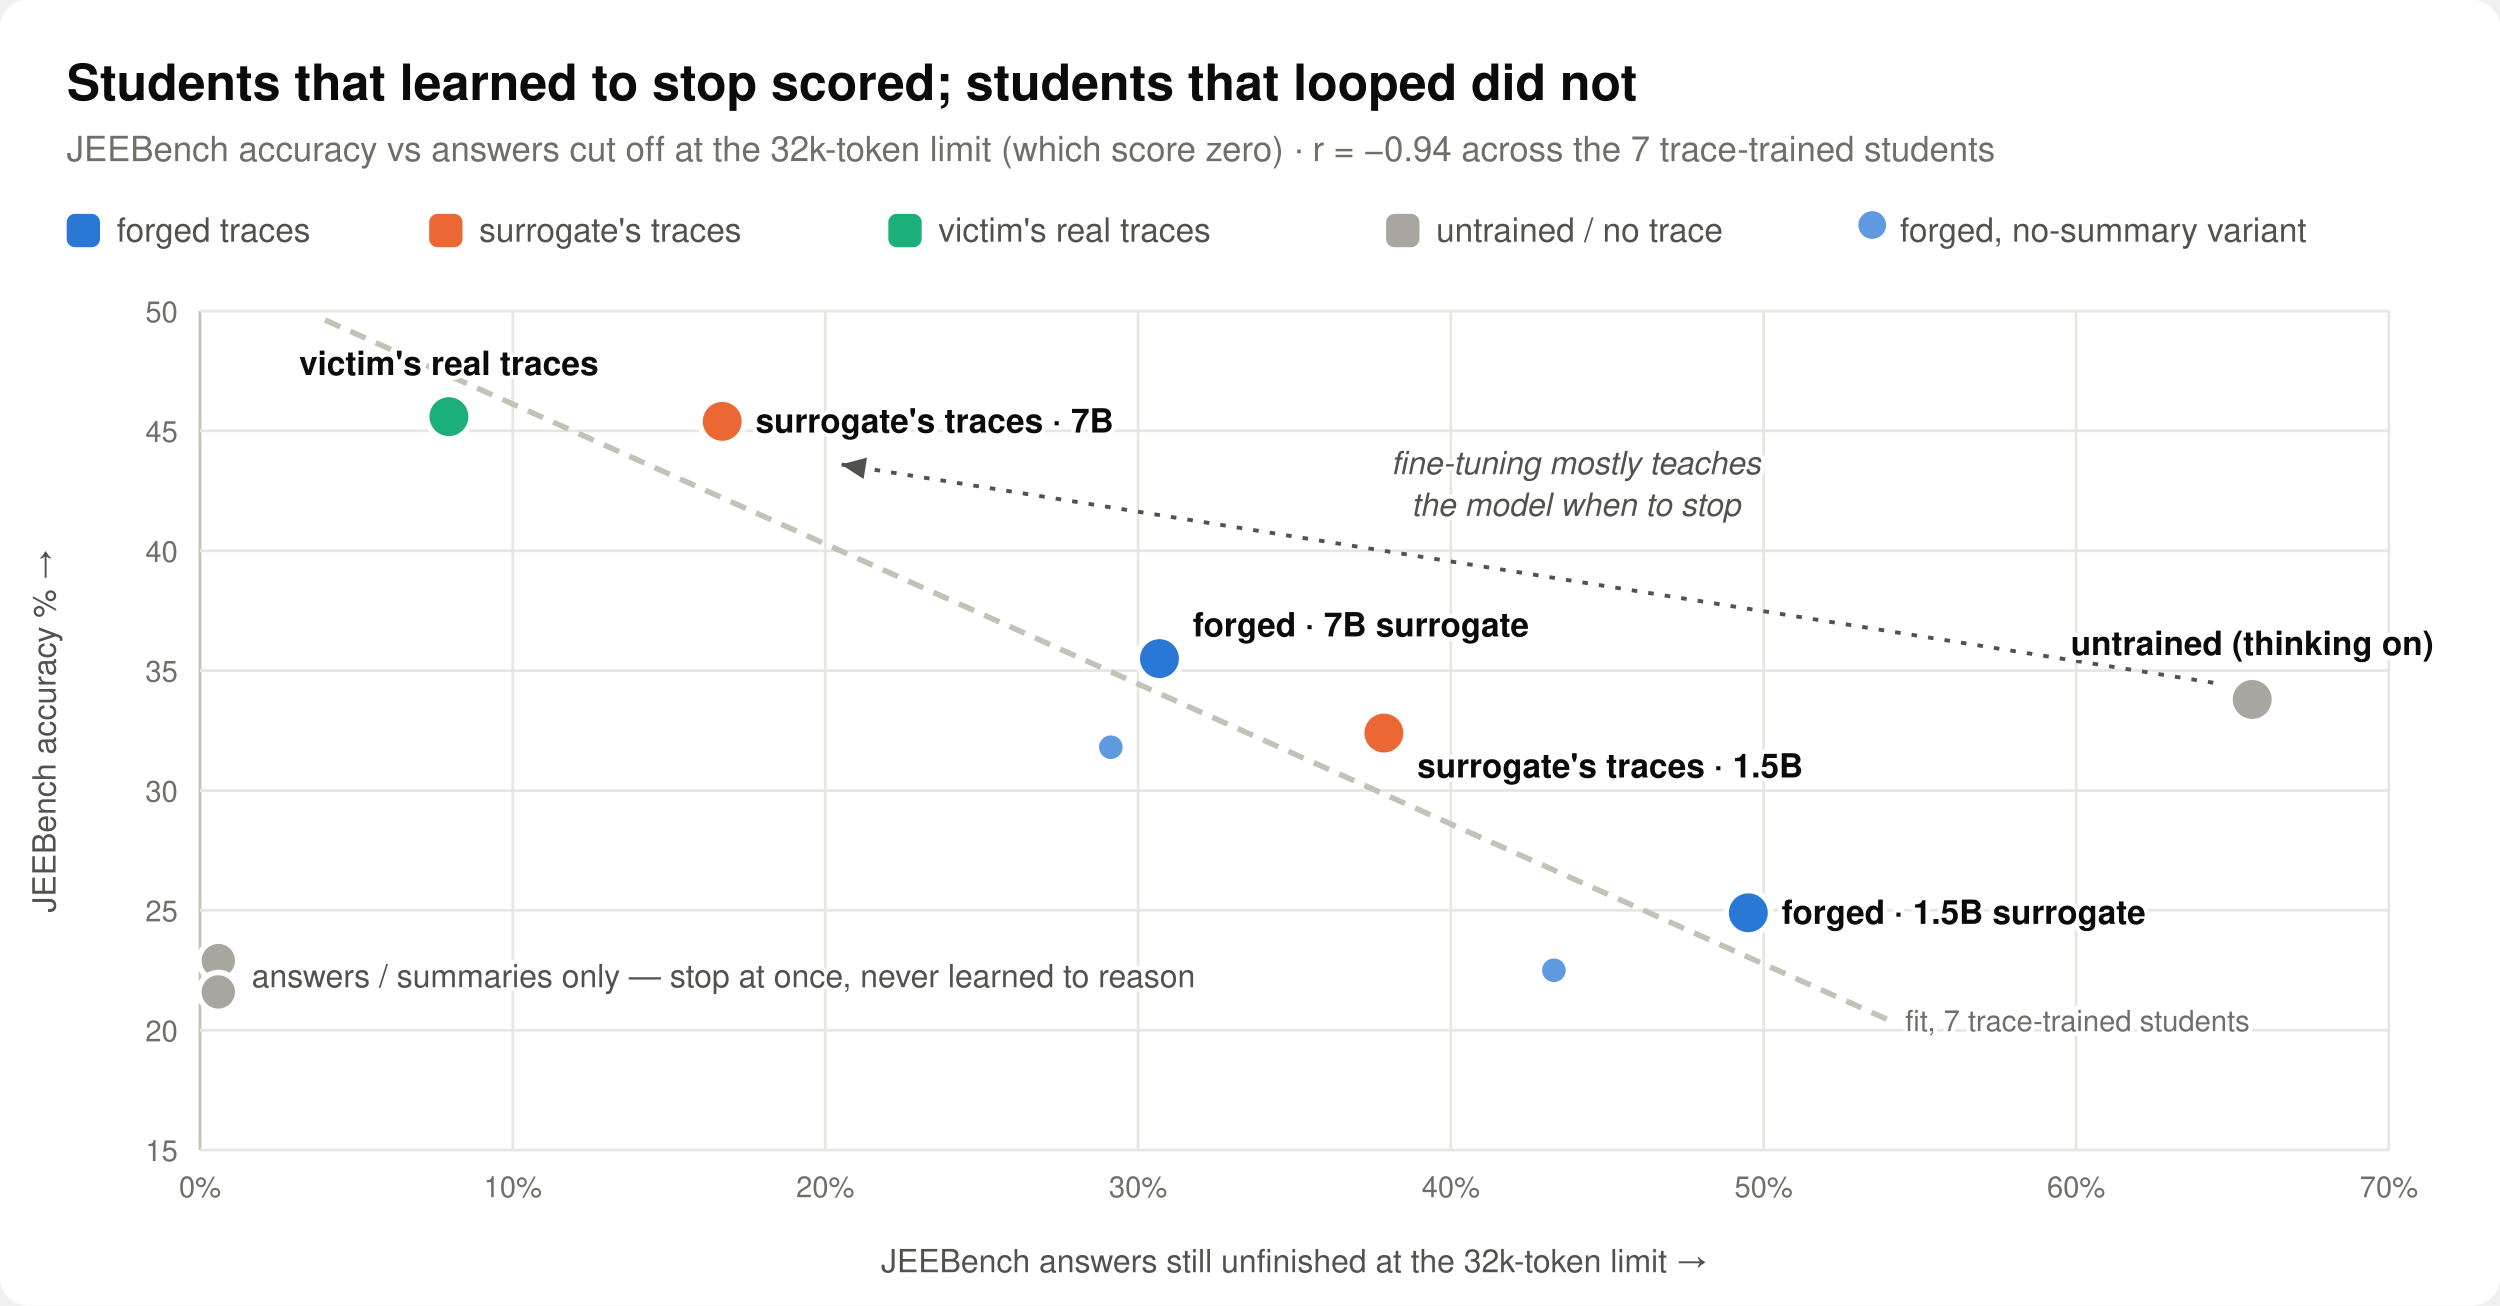
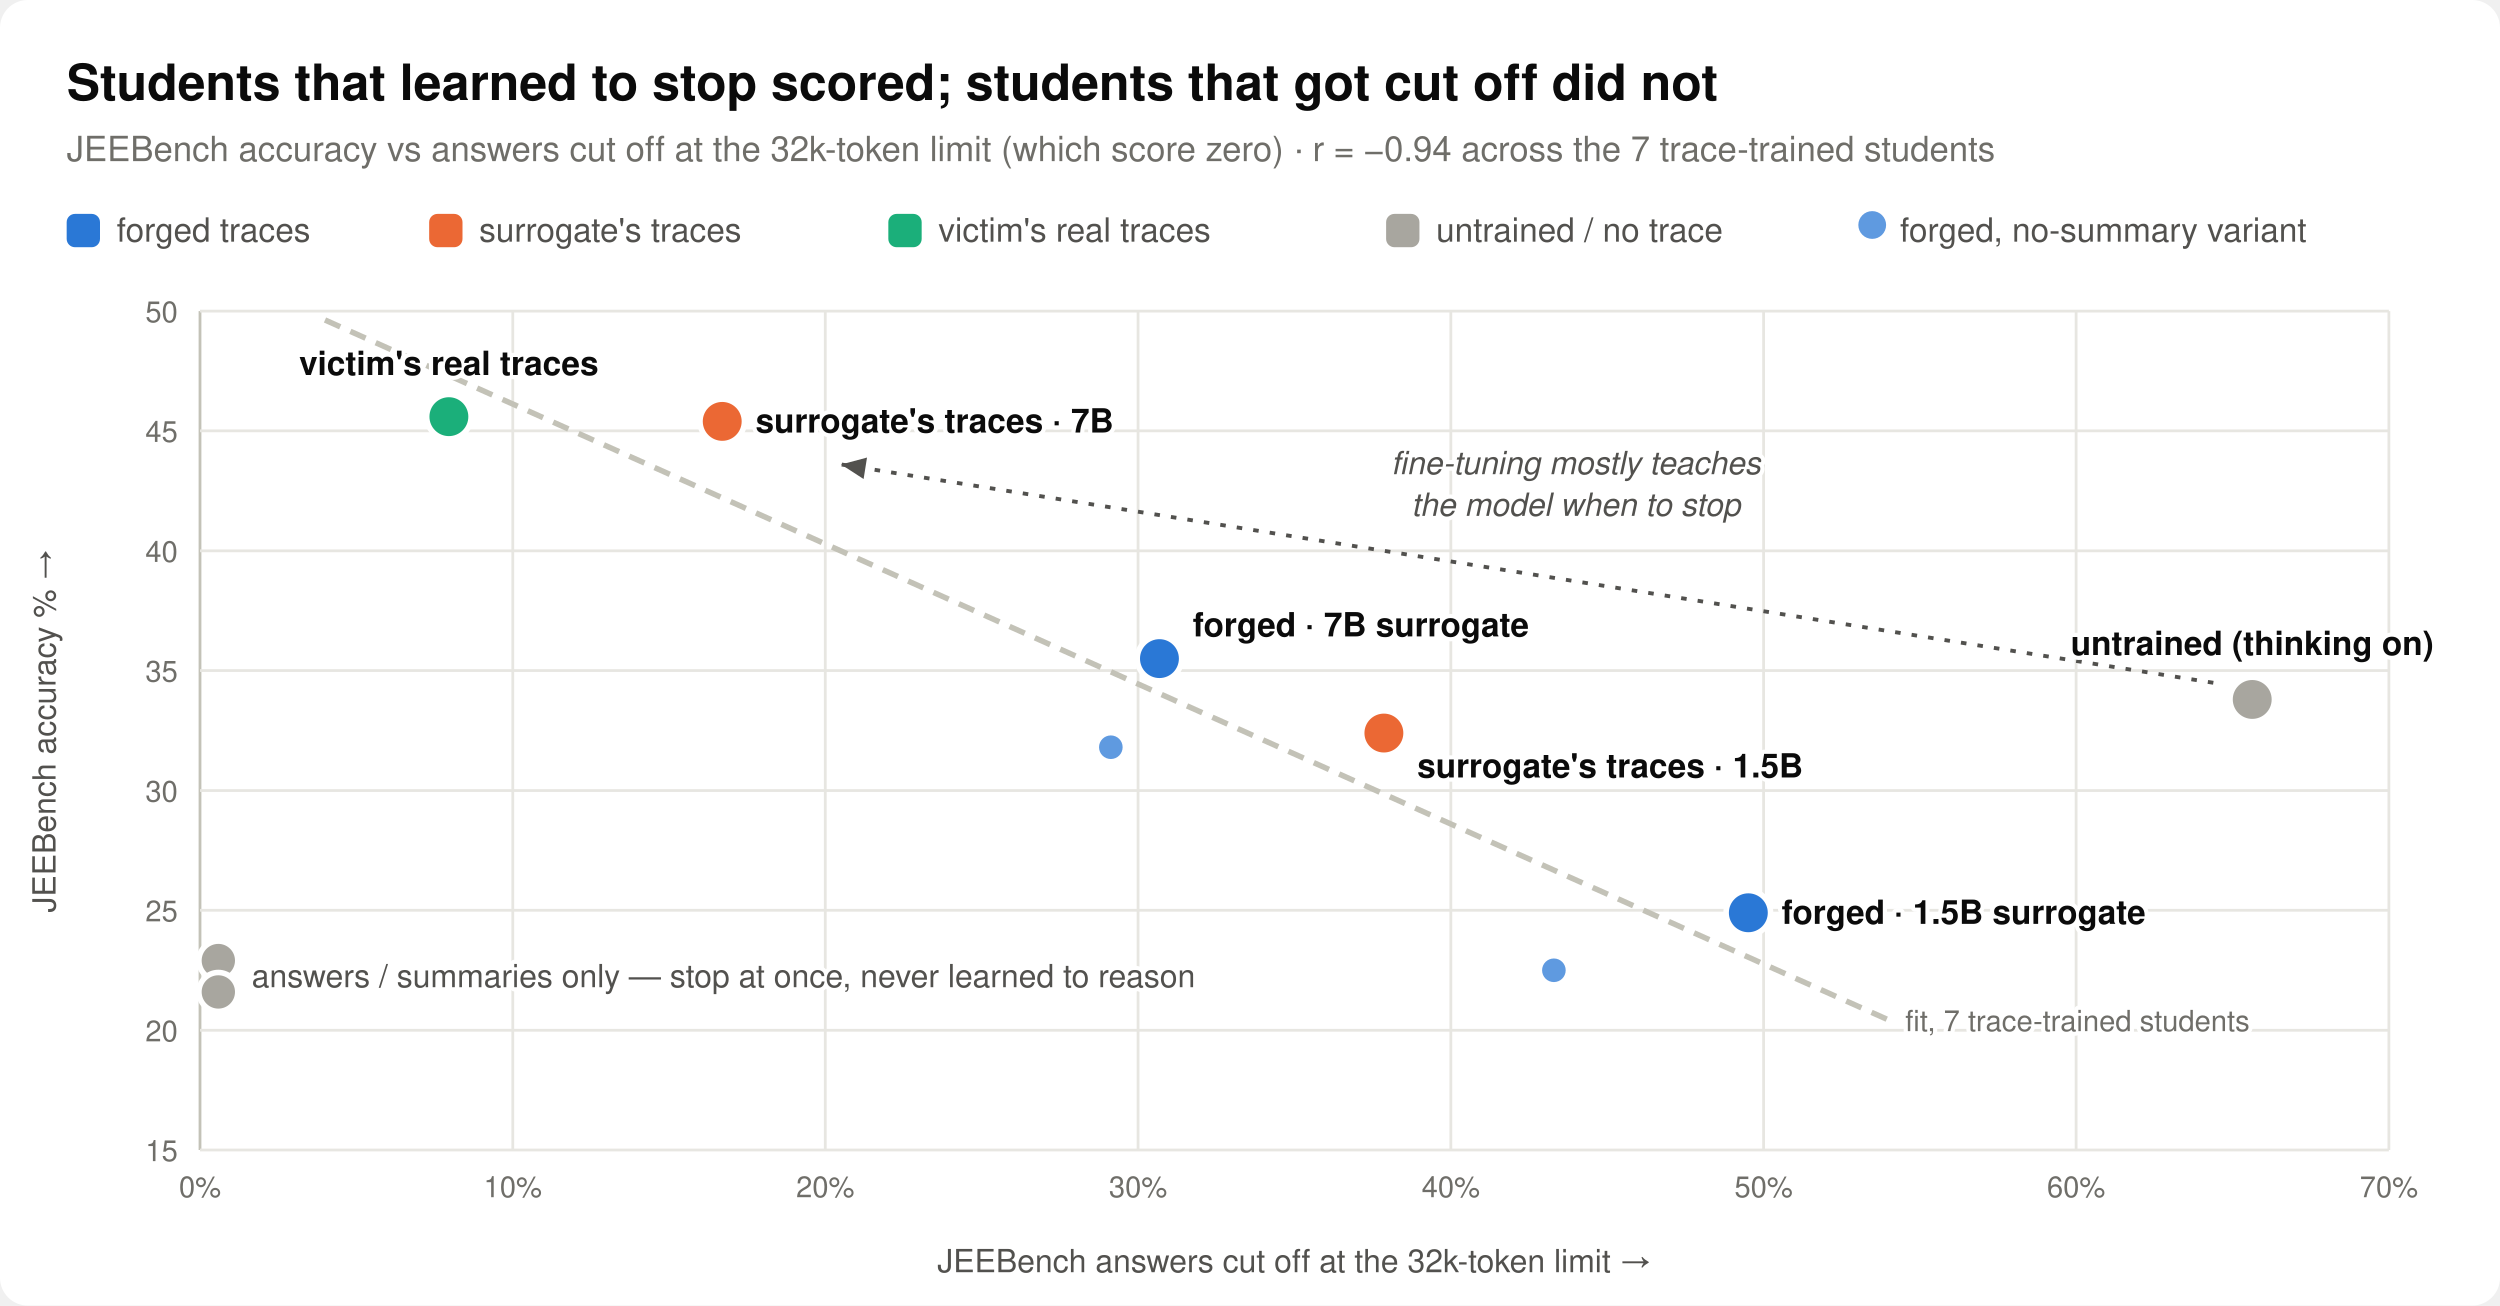
<svg xmlns="http://www.w3.org/2000/svg" width="900" height="470" viewBox="0 0 900 470" role="img" aria-label="JEEBench accuracy vs truncation rate by student">
  <rect x="0.0" y="0.0" width="900.0" height="470.0" rx="10" fill="#ffffff" />
-   <text x="24.0" y="36.0" font-family="system-ui, -apple-system, &quot;Segoe UI&quot;, Helvetica, Arial, sans-serif" font-size="18" fill="#0b0b0b" text-anchor="start" font-weight="700" style="">Students that learned to stop scored; students that looped did not</text>
+   <text x="24.0" y="36.0" font-family="system-ui, -apple-system, &quot;Segoe UI&quot;, Helvetica, Arial, sans-serif" font-size="18" fill="#0b0b0b" text-anchor="start" font-weight="700" style="">Students that learned to stop scored; students that got cut off did not</text>
  <text x="24.0" y="58.0" font-family="system-ui, -apple-system, &quot;Segoe UI&quot;, Helvetica, Arial, sans-serif" font-size="12.5" fill="#6f6e69" text-anchor="start" font-weight="normal" style="">JEEBench accuracy vs answers cut off at the 32k-token limit (which score zero) · r = −0.94 across the 7 trace-trained students</text>
  <rect x="24.0" y="77.0" width="12.0" height="12.0" rx="3" fill="#2a78d6" />
  <text x="42.0" y="87.0" font-family="system-ui, -apple-system, &quot;Segoe UI&quot;, Helvetica, Arial, sans-serif" font-size="12" fill="#52514e" text-anchor="start" font-weight="normal" style="">forged traces</text>
  <rect x="154.5" y="77.0" width="12.0" height="12.0" rx="3" fill="#eb6834" />
  <text x="172.5" y="87.0" font-family="system-ui, -apple-system, &quot;Segoe UI&quot;, Helvetica, Arial, sans-serif" font-size="12" fill="#52514e" text-anchor="start" font-weight="normal" style="">surrogate's traces</text>
  <rect x="319.8" y="77.0" width="12.0" height="12.0" rx="3" fill="#1baf7a" />
  <text x="337.8" y="87.0" font-family="system-ui, -apple-system, &quot;Segoe UI&quot;, Helvetica, Arial, sans-serif" font-size="12" fill="#52514e" text-anchor="start" font-weight="normal" style="">victim's real traces</text>
  <rect x="499.0" y="77.0" width="12.0" height="12.0" rx="3" fill="#a8a69f" />
  <text x="517.0" y="87.0" font-family="system-ui, -apple-system, &quot;Segoe UI&quot;, Helvetica, Arial, sans-serif" font-size="12" fill="#52514e" text-anchor="start" font-weight="normal" style="">untrained / no trace</text>
  <circle cx="674" cy="81" r="5" fill="#2a78d6" opacity="0.75" />
  <text x="684.0" y="87.0" font-family="system-ui, -apple-system, &quot;Segoe UI&quot;, Helvetica, Arial, sans-serif" font-size="12" fill="#52514e" text-anchor="start" font-weight="normal" style="">forged, no-summary variant</text>
  <line x1="72.0" y1="112.0" x2="72.0" y2="414.0" stroke="#c3c2b7" stroke-width="1.0" />
  <text x="72.0" y="431.0" font-family="system-ui, -apple-system, &quot;Segoe UI&quot;, Helvetica, Arial, sans-serif" font-size="10.5" fill="#6f6e69" text-anchor="middle" font-weight="normal" style="font-variant-numeric: tabular-nums;">0%</text>
  <line x1="184.6" y1="112.0" x2="184.6" y2="414.0" stroke="#e7e6e1" stroke-width="1.0" />
  <text x="184.6" y="431.0" font-family="system-ui, -apple-system, &quot;Segoe UI&quot;, Helvetica, Arial, sans-serif" font-size="10.5" fill="#6f6e69" text-anchor="middle" font-weight="normal" style="font-variant-numeric: tabular-nums;">10%</text>
  <line x1="297.1" y1="112.0" x2="297.1" y2="414.0" stroke="#e7e6e1" stroke-width="1.0" />
  <text x="297.1" y="431.0" font-family="system-ui, -apple-system, &quot;Segoe UI&quot;, Helvetica, Arial, sans-serif" font-size="10.5" fill="#6f6e69" text-anchor="middle" font-weight="normal" style="font-variant-numeric: tabular-nums;">20%</text>
  <line x1="409.7" y1="112.0" x2="409.7" y2="414.0" stroke="#e7e6e1" stroke-width="1.0" />
  <text x="409.7" y="431.0" font-family="system-ui, -apple-system, &quot;Segoe UI&quot;, Helvetica, Arial, sans-serif" font-size="10.5" fill="#6f6e69" text-anchor="middle" font-weight="normal" style="font-variant-numeric: tabular-nums;">30%</text>
  <line x1="522.3" y1="112.0" x2="522.3" y2="414.0" stroke="#e7e6e1" stroke-width="1.0" />
  <text x="522.3" y="431.0" font-family="system-ui, -apple-system, &quot;Segoe UI&quot;, Helvetica, Arial, sans-serif" font-size="10.5" fill="#6f6e69" text-anchor="middle" font-weight="normal" style="font-variant-numeric: tabular-nums;">40%</text>
  <line x1="634.9" y1="112.0" x2="634.9" y2="414.0" stroke="#e7e6e1" stroke-width="1.0" />
  <text x="634.9" y="431.0" font-family="system-ui, -apple-system, &quot;Segoe UI&quot;, Helvetica, Arial, sans-serif" font-size="10.5" fill="#6f6e69" text-anchor="middle" font-weight="normal" style="font-variant-numeric: tabular-nums;">50%</text>
  <line x1="747.4" y1="112.0" x2="747.4" y2="414.0" stroke="#e7e6e1" stroke-width="1.0" />
  <text x="747.4" y="431.0" font-family="system-ui, -apple-system, &quot;Segoe UI&quot;, Helvetica, Arial, sans-serif" font-size="10.5" fill="#6f6e69" text-anchor="middle" font-weight="normal" style="font-variant-numeric: tabular-nums;">60%</text>
  <line x1="860.0" y1="112.0" x2="860.0" y2="414.0" stroke="#e7e6e1" stroke-width="1.0" />
  <text x="860.0" y="431.0" font-family="system-ui, -apple-system, &quot;Segoe UI&quot;, Helvetica, Arial, sans-serif" font-size="10.5" fill="#6f6e69" text-anchor="middle" font-weight="normal" style="font-variant-numeric: tabular-nums;">70%</text>
  <line x1="72.0" y1="414.0" x2="860.0" y2="414.0" stroke="#e7e6e1" stroke-width="1.0" />
  <text x="64.0" y="418.0" font-family="system-ui, -apple-system, &quot;Segoe UI&quot;, Helvetica, Arial, sans-serif" font-size="10.5" fill="#6f6e69" text-anchor="end" font-weight="normal" style="font-variant-numeric: tabular-nums;">15</text>
  <line x1="72.0" y1="370.9" x2="860.0" y2="370.9" stroke="#e7e6e1" stroke-width="1.0" />
  <text x="64.0" y="374.9" font-family="system-ui, -apple-system, &quot;Segoe UI&quot;, Helvetica, Arial, sans-serif" font-size="10.5" fill="#6f6e69" text-anchor="end" font-weight="normal" style="font-variant-numeric: tabular-nums;">20</text>
  <line x1="72.0" y1="327.7" x2="860.0" y2="327.7" stroke="#e7e6e1" stroke-width="1.0" />
  <text x="64.0" y="331.7" font-family="system-ui, -apple-system, &quot;Segoe UI&quot;, Helvetica, Arial, sans-serif" font-size="10.5" fill="#6f6e69" text-anchor="end" font-weight="normal" style="font-variant-numeric: tabular-nums;">25</text>
  <line x1="72.0" y1="284.6" x2="860.0" y2="284.6" stroke="#e7e6e1" stroke-width="1.0" />
  <text x="64.0" y="288.6" font-family="system-ui, -apple-system, &quot;Segoe UI&quot;, Helvetica, Arial, sans-serif" font-size="10.5" fill="#6f6e69" text-anchor="end" font-weight="normal" style="font-variant-numeric: tabular-nums;">30</text>
  <line x1="72.0" y1="241.4" x2="860.0" y2="241.4" stroke="#e7e6e1" stroke-width="1.0" />
  <text x="64.0" y="245.4" font-family="system-ui, -apple-system, &quot;Segoe UI&quot;, Helvetica, Arial, sans-serif" font-size="10.5" fill="#6f6e69" text-anchor="end" font-weight="normal" style="font-variant-numeric: tabular-nums;">35</text>
  <line x1="72.0" y1="198.3" x2="860.0" y2="198.3" stroke="#e7e6e1" stroke-width="1.0" />
  <text x="64.0" y="202.3" font-family="system-ui, -apple-system, &quot;Segoe UI&quot;, Helvetica, Arial, sans-serif" font-size="10.5" fill="#6f6e69" text-anchor="end" font-weight="normal" style="font-variant-numeric: tabular-nums;">40</text>
  <line x1="72.0" y1="155.1" x2="860.0" y2="155.1" stroke="#e7e6e1" stroke-width="1.0" />
  <text x="64.0" y="159.1" font-family="system-ui, -apple-system, &quot;Segoe UI&quot;, Helvetica, Arial, sans-serif" font-size="10.5" fill="#6f6e69" text-anchor="end" font-weight="normal" style="font-variant-numeric: tabular-nums;">45</text>
  <line x1="72.0" y1="112.0" x2="860.0" y2="112.0" stroke="#e7e6e1" stroke-width="1.0" />
  <text x="64.0" y="116.0" font-family="system-ui, -apple-system, &quot;Segoe UI&quot;, Helvetica, Arial, sans-serif" font-size="10.5" fill="#6f6e69" text-anchor="end" font-weight="normal" style="font-variant-numeric: tabular-nums;">50</text>
-   <text x="466.0" y="458.0" font-family="system-ui, -apple-system, &quot;Segoe UI&quot;, Helvetica, Arial, sans-serif" font-size="11.5" fill="#52514e" text-anchor="middle" font-weight="normal" style="">JEEBench answers still unfinished at the 32k-token limit →</text>
+   <text x="466.0" y="458.0" font-family="system-ui, -apple-system, &quot;Segoe UI&quot;, Helvetica, Arial, sans-serif" font-size="11.5" fill="#52514e" text-anchor="middle" font-weight="normal" style="">JEEBench answers cut off at the 32k-token limit →</text>
  <text x="20" y="263.0" font-family="system-ui, -apple-system, &quot;Segoe UI&quot;, Helvetica, Arial, sans-serif" font-size="11.5" fill="#52514e" text-anchor="middle" transform="rotate(-90 20 263.0)">JEEBench accuracy % →</text>
  <line x1="117.0" y1="115.2" x2="679.9" y2="367.2" stroke="#c3c2b7" stroke-width="2" stroke-dasharray="6 4" />
  <text x="685.9" y="371.2" font-family="system-ui, -apple-system, &quot;Segoe UI&quot;, Helvetica, Arial, sans-serif" font-size="10.5" fill="#6f6e69" text-anchor="start" font-weight="normal" style="" paint-order="stroke" stroke="#ffffff" stroke-width="3" stroke-linejoin="round">fit, 7 trace-trained students</text>
  <defs>
    <marker id="ah-ink" viewBox="0 0 10 10" refX="9" refY="5" markerWidth="7" markerHeight="7" orient="auto-start-reverse">
      <path d="M0,1 L9,5 L0,9 Z" fill="#52514e" />
    </marker>
    <marker id="ah-forged" viewBox="0 0 10 10" refX="9" refY="5" markerWidth="7" markerHeight="7" orient="auto-start-reverse">
      <path d="M0,1 L9,5 L0,9 Z" fill="#2a78d6" />
    </marker>
    <marker id="ah-oracle" viewBox="0 0 10 10" refX="9" refY="5" markerWidth="7" markerHeight="7" orient="auto-start-reverse">
      <path d="M0,1 L9,5 L0,9 Z" fill="#1baf7a" />
    </marker>
    <marker id="ah-distilled" viewBox="0 0 10 10" refX="9" refY="5" markerWidth="7" markerHeight="7" orient="auto-start-reverse">
      <path d="M0,1 L9,5 L0,9 Z" fill="#eb6834" />
    </marker>
  </defs>
  <line x1="796.8" y1="245.8" x2="302.8" y2="167.2" stroke="#52514e" stroke-width="1.4" stroke-dasharray="2 4" marker-end="url(#ah-ink)" />
  <text x="567.3" y="170.7" font-family="system-ui, -apple-system, &quot;Segoe UI&quot;, Helvetica, Arial, sans-serif" font-size="11.5" fill="#52514e" text-anchor="middle" font-weight="normal" style="font-style: italic;" paint-order="stroke" stroke="#ffffff" stroke-width="3" stroke-linejoin="round">fine-tuning mostly teaches</text>
  <text x="567.3" y="185.7" font-family="system-ui, -apple-system, &quot;Segoe UI&quot;, Helvetica, Arial, sans-serif" font-size="11.5" fill="#52514e" text-anchor="middle" font-weight="normal" style="font-style: italic;" paint-order="stroke" stroke="#ffffff" stroke-width="3" stroke-linejoin="round">the model when to stop</text>
  <circle cx="78.6" cy="345.8" r="7" fill="#a8a69f" stroke="#ffffff" stroke-width="2" />
  <circle cx="78.6" cy="357.1" r="7" fill="#a8a69f" stroke="#ffffff" stroke-width="2" />
  <text x="90.6" y="355.4" font-family="system-ui, -apple-system, &quot;Segoe UI&quot;, Helvetica, Arial, sans-serif" font-size="11.5" fill="#52514e" text-anchor="start" font-weight="normal" style="" paint-order="stroke" stroke="#ffffff" stroke-width="3" stroke-linejoin="round">answers / summaries only — stop at once, never learned to reason</text>
  <circle cx="399.9" cy="269.0" r="5" fill="#2a78d6" stroke="#ffffff" stroke-width="1.5" opacity="0.75" />
  <circle cx="559.4" cy="349.3" r="5" fill="#2a78d6" stroke="#ffffff" stroke-width="1.5" opacity="0.75" />
  <circle cx="810.8" cy="251.8" r="8" fill="#a8a69f" stroke="#ffffff" stroke-width="2" />
  <text x="810.8" y="235.8" font-family="system-ui, -apple-system, &quot;Segoe UI&quot;, Helvetica, Arial, sans-serif" font-size="12" fill="#0b0b0b" text-anchor="middle" font-weight="600" style="" paint-order="stroke" stroke="#ffffff" stroke-width="3" stroke-linejoin="round">untrained (thinking on)</text>
  <circle cx="161.6" cy="150.0" r="8" fill="#1baf7a" stroke="#ffffff" stroke-width="2" />
  <text x="161.6" y="135.0" font-family="system-ui, -apple-system, &quot;Segoe UI&quot;, Helvetica, Arial, sans-serif" font-size="12" fill="#0b0b0b" text-anchor="middle" font-weight="600" style="" paint-order="stroke" stroke="#ffffff" stroke-width="3" stroke-linejoin="round">victim's real traces</text>
  <circle cx="260.0" cy="151.7" r="8" fill="#eb6834" stroke="#ffffff" stroke-width="2" />
  <text x="272.0" y="155.7" font-family="system-ui, -apple-system, &quot;Segoe UI&quot;, Helvetica, Arial, sans-serif" font-size="12" fill="#0b0b0b" text-anchor="start" font-weight="600" style="" paint-order="stroke" stroke="#ffffff" stroke-width="3" stroke-linejoin="round">surrogate's traces · 7B</text>
  <circle cx="498.2" cy="263.9" r="8" fill="#eb6834" stroke="#ffffff" stroke-width="2" />
  <text x="510.2" y="279.9" font-family="system-ui, -apple-system, &quot;Segoe UI&quot;, Helvetica, Arial, sans-serif" font-size="12" fill="#0b0b0b" text-anchor="start" font-weight="600" style="" paint-order="stroke" stroke="#ffffff" stroke-width="3" stroke-linejoin="round">surrogate's traces · 1.5B</text>
  <circle cx="417.4" cy="237.1" r="8" fill="#2a78d6" stroke="#ffffff" stroke-width="2" />
  <text x="429.4" y="229.1" font-family="system-ui, -apple-system, &quot;Segoe UI&quot;, Helvetica, Arial, sans-serif" font-size="12" fill="#0b0b0b" text-anchor="start" font-weight="600" style="" paint-order="stroke" stroke="#ffffff" stroke-width="3" stroke-linejoin="round">forged · 7B surrogate</text>
  <circle cx="629.4" cy="328.6" r="8" fill="#2a78d6" stroke="#ffffff" stroke-width="2" />
  <text x="641.4" y="332.6" font-family="system-ui, -apple-system, &quot;Segoe UI&quot;, Helvetica, Arial, sans-serif" font-size="12" fill="#0b0b0b" text-anchor="start" font-weight="600" style="" paint-order="stroke" stroke="#ffffff" stroke-width="3" stroke-linejoin="round">forged · 1.5B surrogate</text>
</svg>
